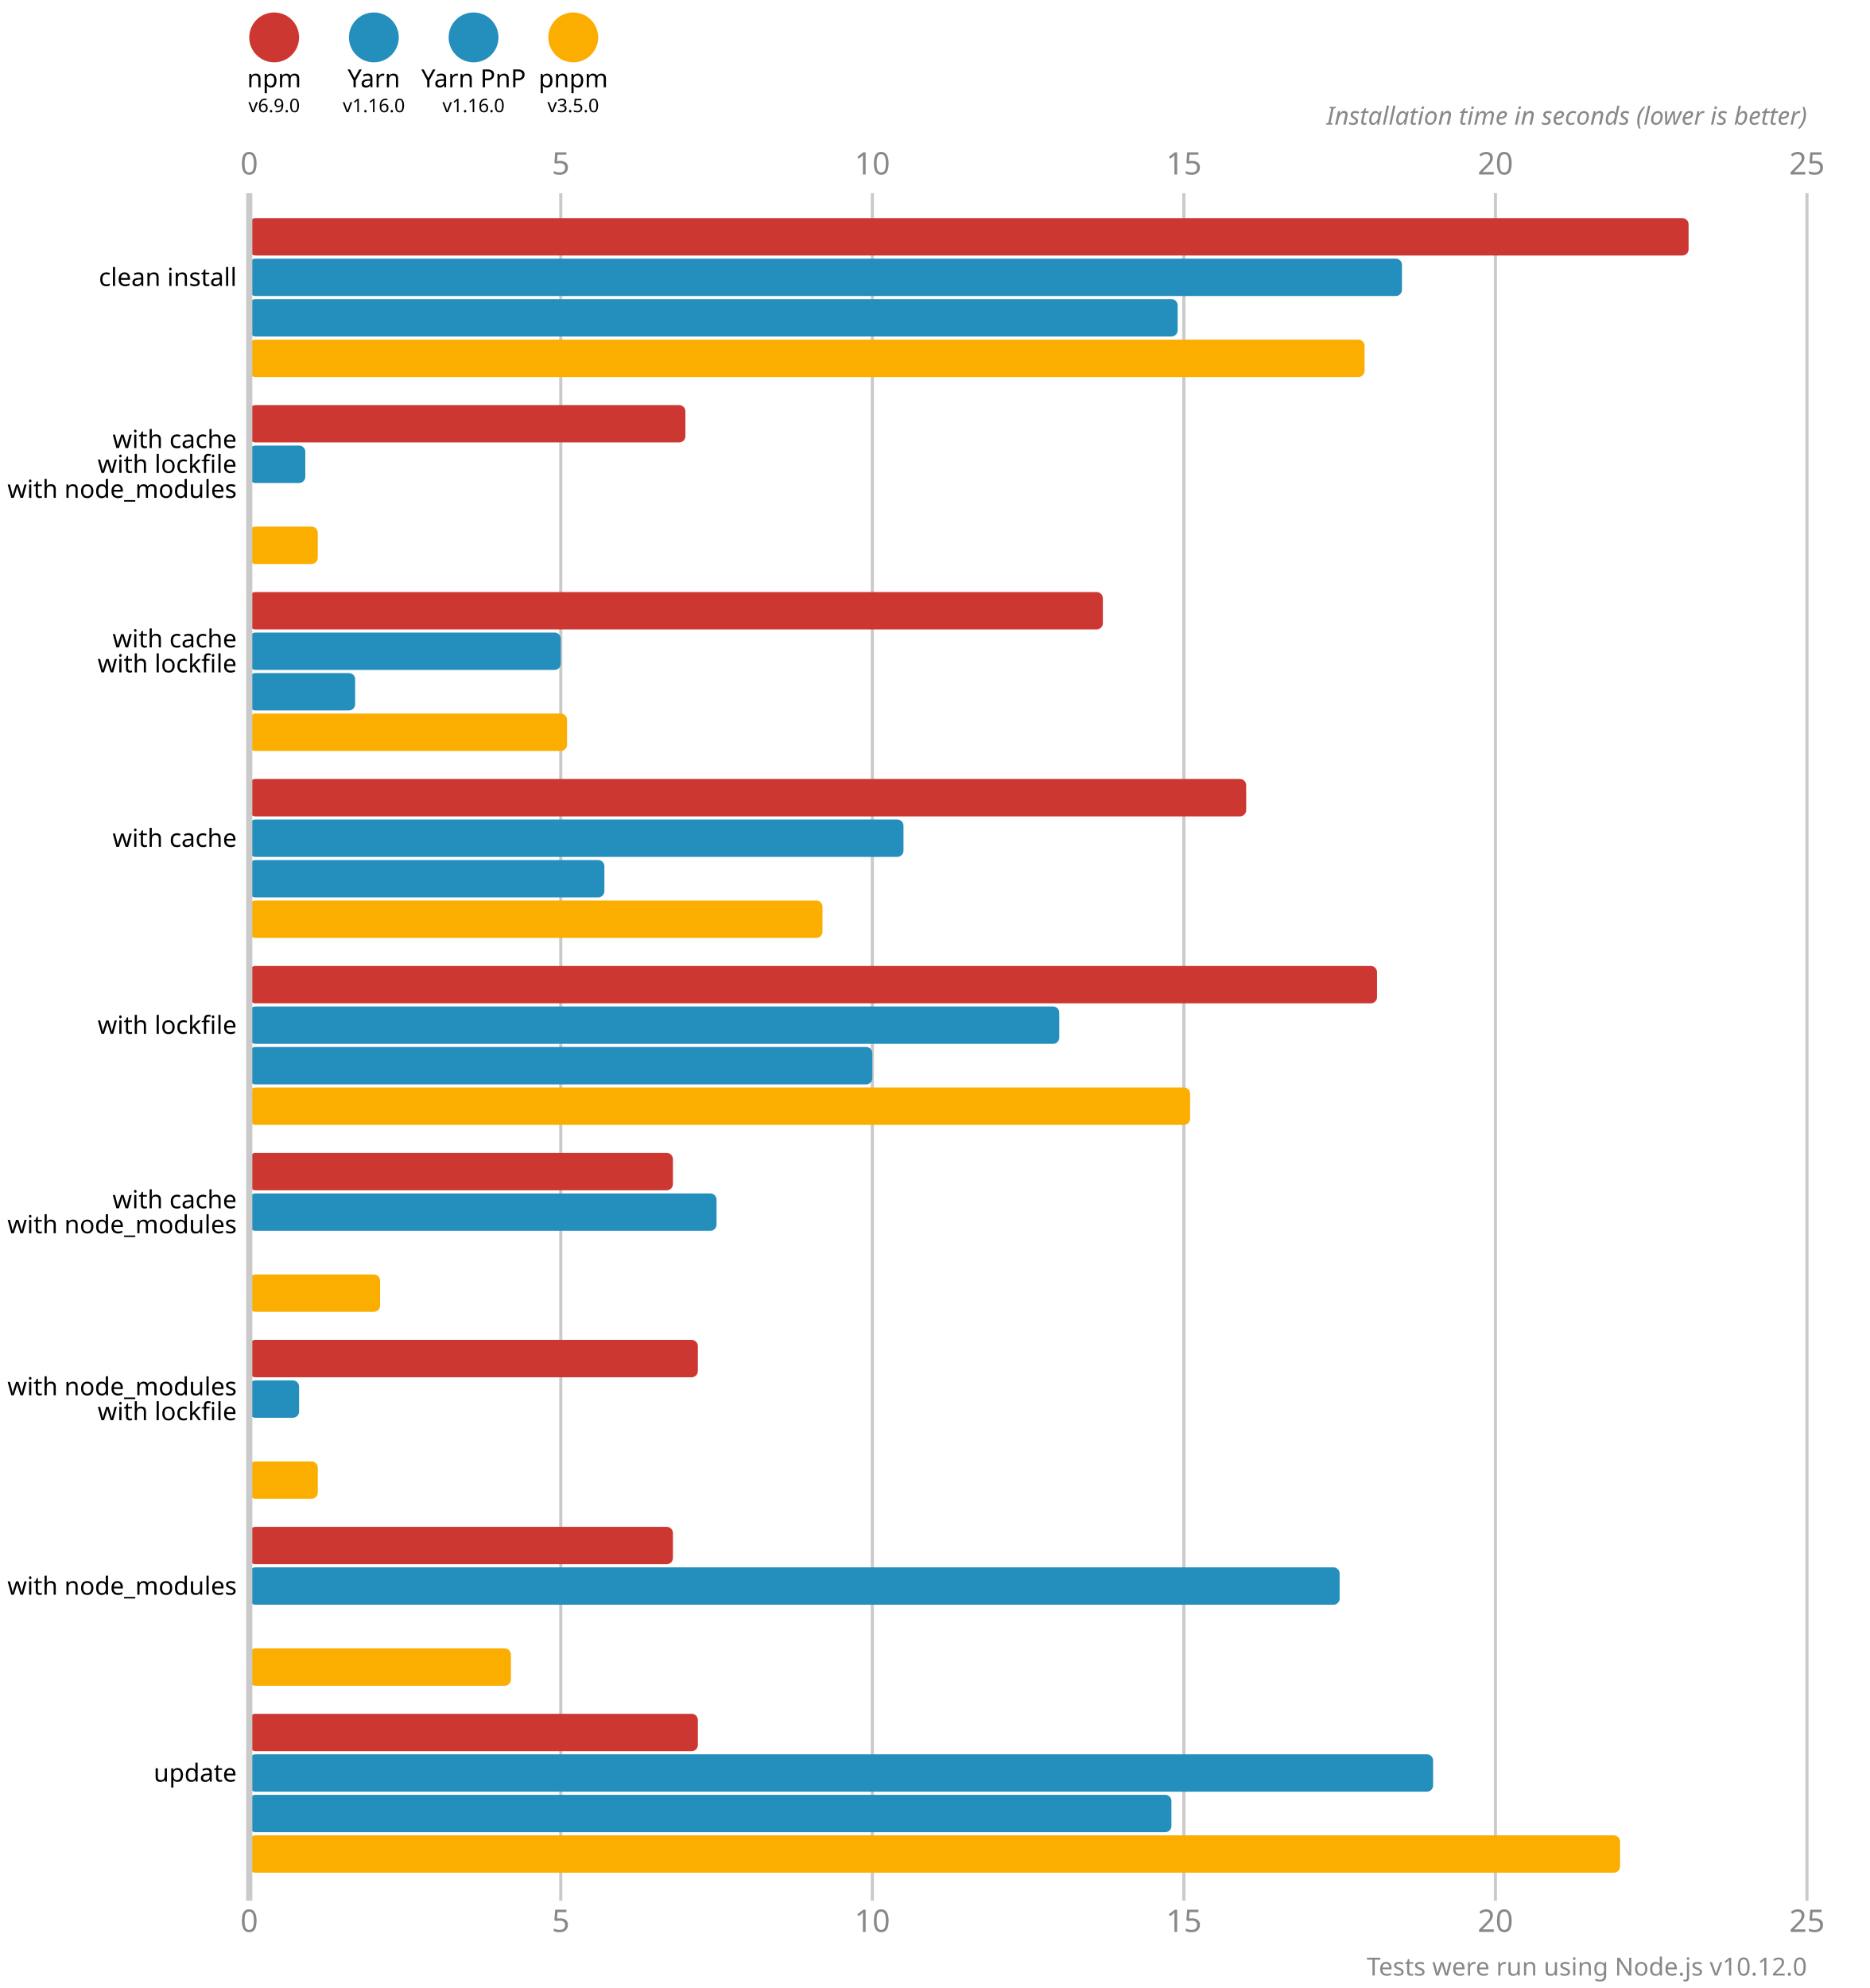
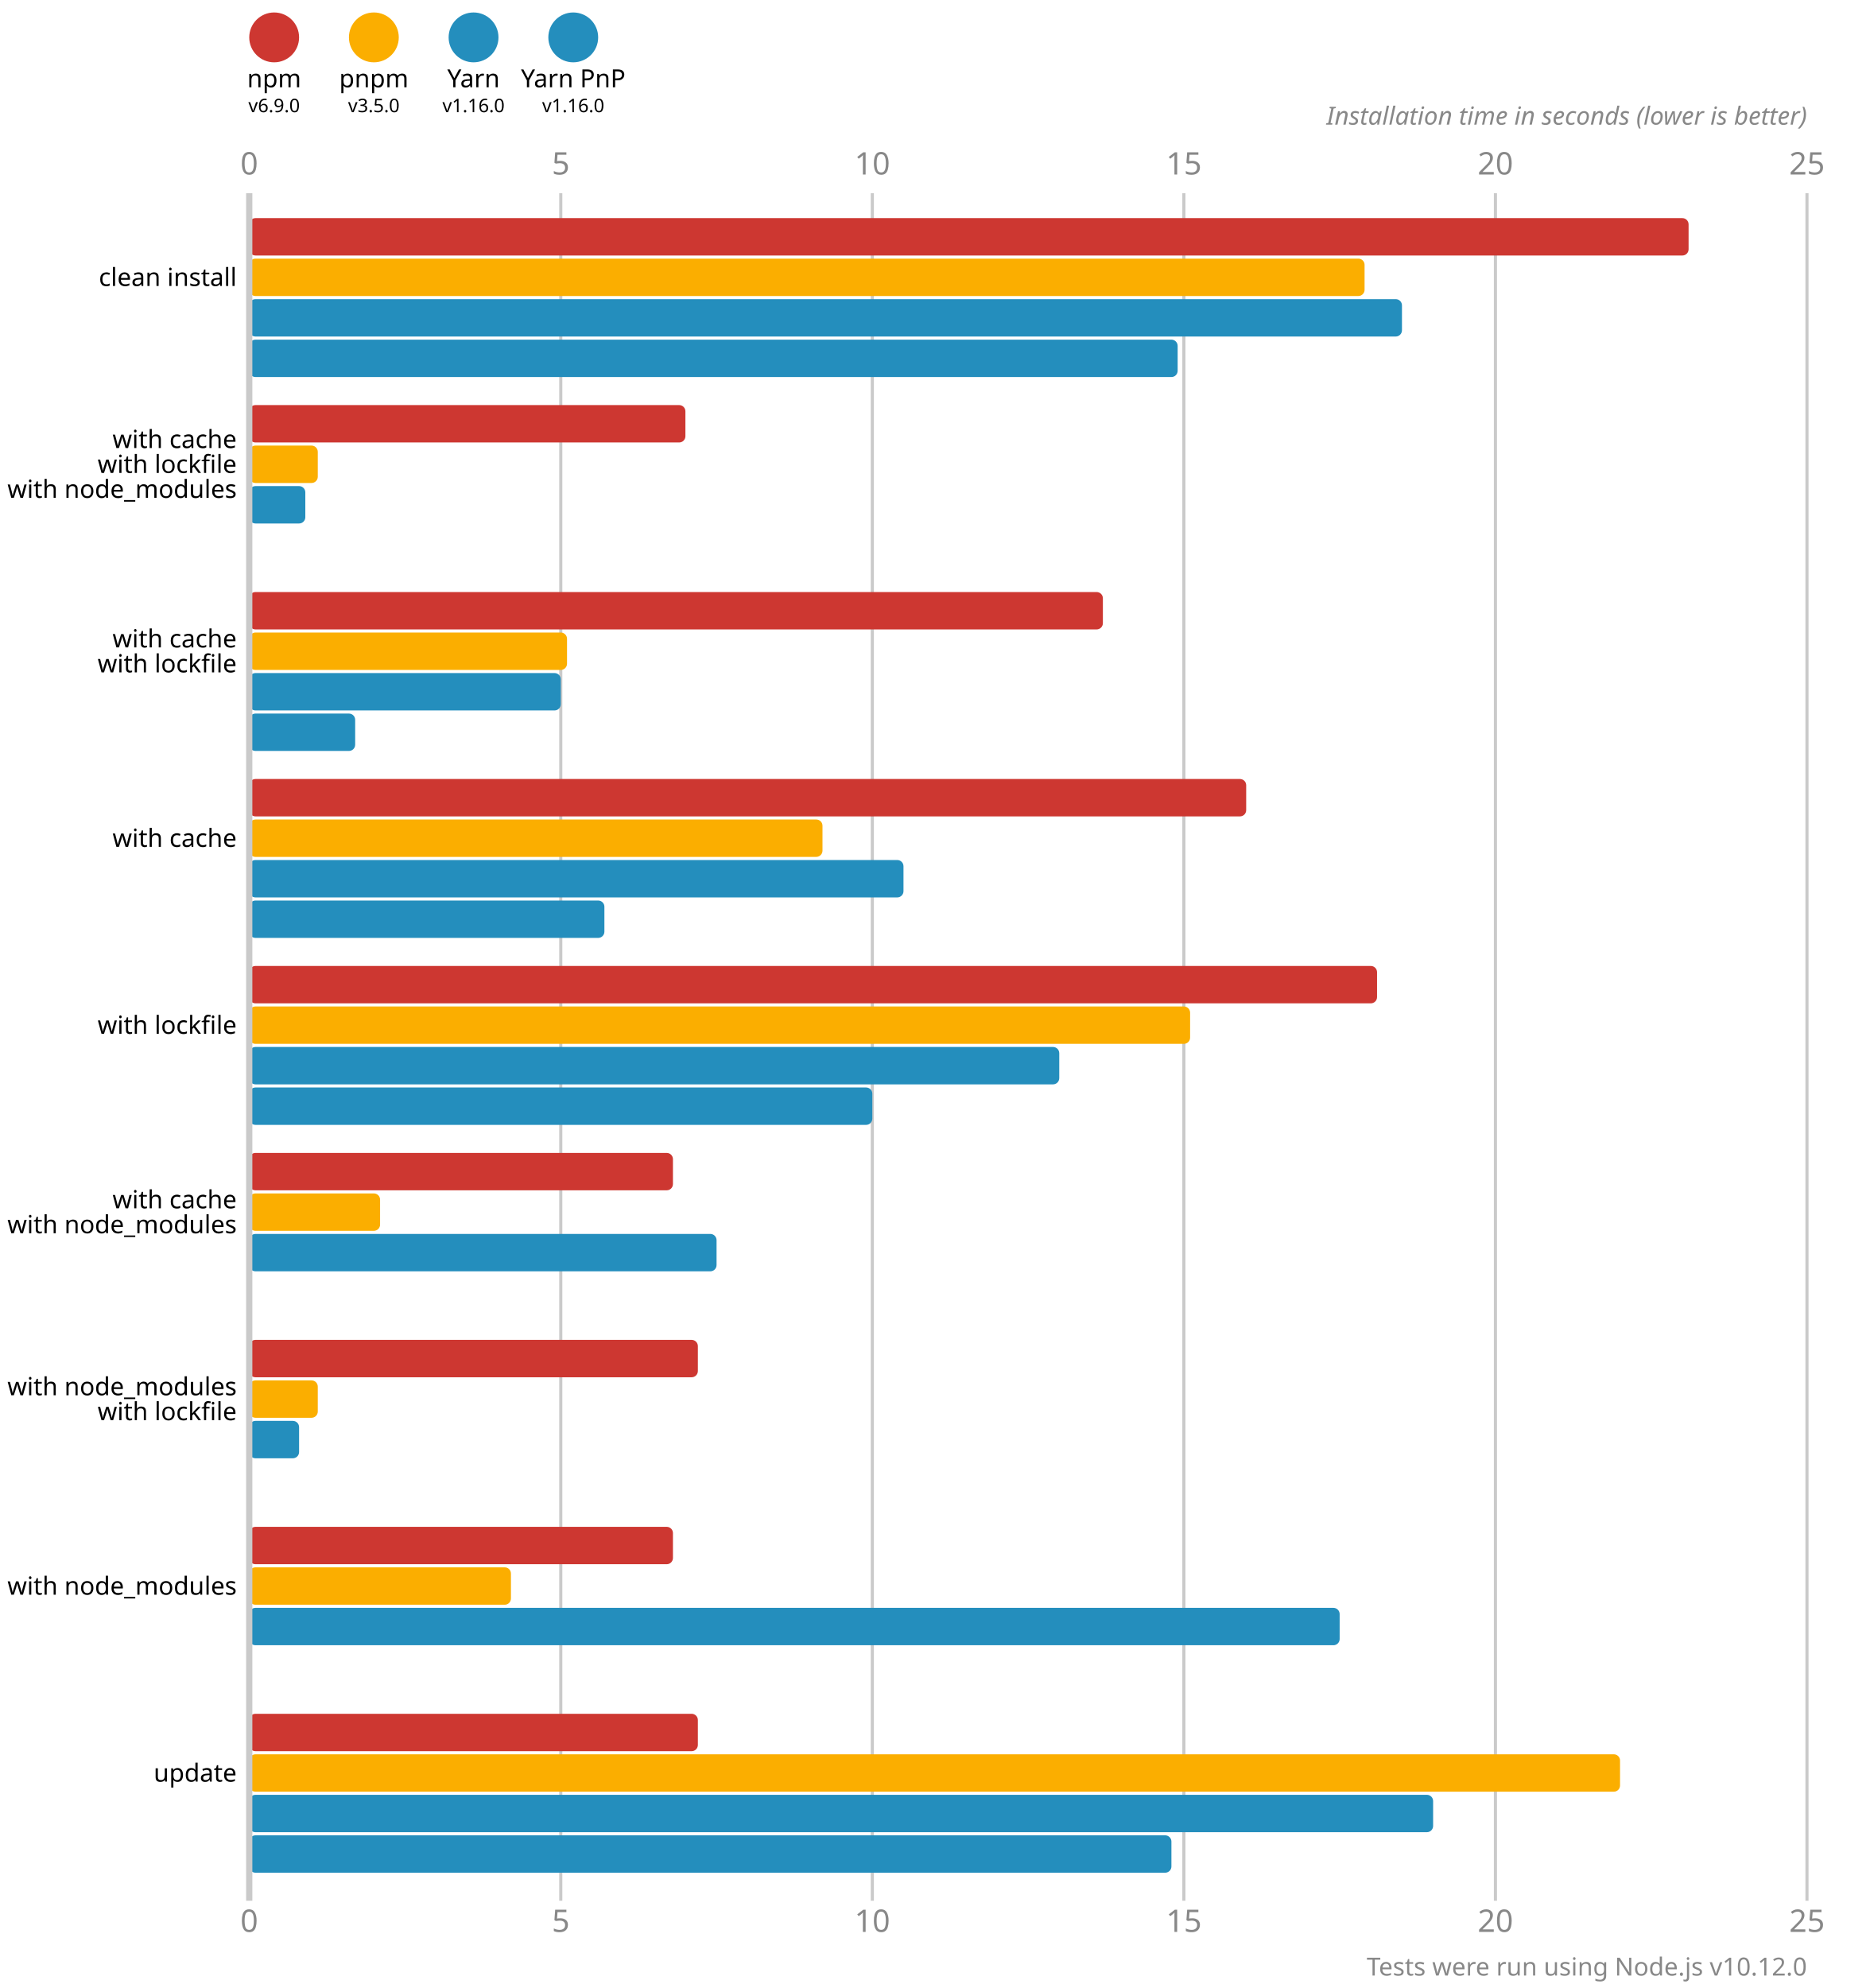
<svg xmlns="http://www.w3.org/2000/svg" version="1.1" viewBox="0 0 300 319">
  <style>
    .font { font-family: sans-serif; }
    .s3 { font-size: 3px; }
    .s4 { font-size: 4px; }
    .s5 { font-size: 5px; }
    .line { stroke: #cacaca; }
    .width { stroke-width: 0.5; }
    .text { fill: #888; }
  </style>
  <circle cx="44" cy="6" r="4" fill="#cd3731" />
  <text x="44" y="14" class="font s4" text-anchor="middle">npm</text>
  <text x="44" y="18" class="font s3" text-anchor="middle">v6.9.0</text>
-   <circle cx="60" cy="6" r="4" fill="#248ebd" />
-   <text x="60" y="14" class="font s4" text-anchor="middle">Yarn</text>
-   <text x="60" y="18" class="font s3" text-anchor="middle">v1.16.0</text>
+   <circle cx="60" cy="6" r="4" fill="#fbae00" />
+   <text x="60" y="14" class="font s4" text-anchor="middle">pnpm</text>
+   <text x="60" y="18" class="font s3" text-anchor="middle">v3.5.0</text>
  <circle cx="76" cy="6" r="4" fill="#248ebd" />
-   <text x="76" y="14" class="font s4" text-anchor="middle">Yarn PnP</text>
+   <text x="76" y="14" class="font s4" text-anchor="middle">Yarn</text>
  <text x="76" y="18" class="font s3" text-anchor="middle">v1.16.0</text>
-   <circle cx="92" cy="6" r="4" fill="#fbae00" />
-   <text x="92" y="14" class="font s4" text-anchor="middle">pnpm</text>
-   <text x="92" y="18" class="font s3" text-anchor="middle">v3.5.0</text>
+   <circle cx="92" cy="6" r="4" fill="#248ebd" />
+   <text x="92" y="14" class="font s4" text-anchor="middle">Yarn PnP</text>
+   <text x="92" y="18" class="font s3" text-anchor="middle">v1.16.0</text>
  <text x="40" y="28" class="font s5 text" text-anchor="middle">0</text>
  <text x="40" y="310" class="font s5 text" text-anchor="middle">0</text>
  <line x1="90" y1="31" x2="90" y2="305" class="line width" />
  <text x="90" y="28" class="font s5 text" text-anchor="middle">5</text>
  <text x="90" y="310" class="font s5 text" text-anchor="middle">5</text>
  <line x1="140" y1="31" x2="140" y2="305" class="line width" />
  <text x="140" y="28" class="font s5 text" text-anchor="middle">10</text>
  <text x="140" y="310" class="font s5 text" text-anchor="middle">10</text>
  <line x1="190" y1="31" x2="190" y2="305" class="line width" />
  <text x="190" y="28" class="font s5 text" text-anchor="middle">15</text>
  <text x="190" y="310" class="font s5 text" text-anchor="middle">15</text>
  <line x1="240" y1="31" x2="240" y2="305" class="line width" />
  <text x="240" y="28" class="font s5 text" text-anchor="middle">20</text>
  <text x="240" y="310" class="font s5 text" text-anchor="middle">20</text>
  <line x1="290" y1="31" x2="290" y2="305" class="line width" />
  <text x="290" y="28" class="font s5 text" text-anchor="middle">25</text>
  <text x="290" y="310" class="font s5 text" text-anchor="middle">25</text>
  <text x="290" y="20" class="font s4 text" font-style="italic" text-anchor="end">Installation time in seconds (lower is better)</text>
  <rect x="40" y="35" width="231" height="6" fill="#cd3731" rx="1" ry="1" />
-   <rect x="40" y="41.5" width="185" height="6" fill="#248ebd" rx="1" ry="1" />
-   <rect x="40" y="48" width="149" height="6" fill="#248ebd" rx="1" ry="1" />
-   <rect x="40" y="54.5" width="179" height="6" fill="#fbae00" rx="1" ry="1" />
+   <rect x="40" y="41.5" width="179" height="6" fill="#fbae00" rx="1" ry="1" />
+   <rect x="40" y="48" width="185" height="6" fill="#248ebd" rx="1" ry="1" />
+   <rect x="40" y="54.5" width="149" height="6" fill="#248ebd" rx="1" ry="1" />
  <rect x="40" y="65" width="70" height="6" fill="#cd3731" rx="1" ry="1" />
-   <rect x="40" y="71.5" width="9" height="6" fill="#248ebd" rx="1" ry="1" />
-   <rect x="40" y="78" width="0" height="6" fill="#248ebd" rx="1" ry="1" />
-   <rect x="40" y="84.5" width="11" height="6" fill="#fbae00" rx="1" ry="1" />
+   <rect x="40" y="71.5" width="11" height="6" fill="#fbae00" rx="1" ry="1" />
+   <rect x="40" y="78" width="9" height="6" fill="#248ebd" rx="1" ry="1" />
+   <rect x="40" y="84.5" width="0" height="6" fill="#248ebd" rx="1" ry="1" />
  <rect x="40" y="95" width="137" height="6" fill="#cd3731" rx="1" ry="1" />
-   <rect x="40" y="101.5" width="50" height="6" fill="#248ebd" rx="1" ry="1" />
-   <rect x="40" y="108" width="17" height="6" fill="#248ebd" rx="1" ry="1" />
-   <rect x="40" y="114.5" width="51" height="6" fill="#fbae00" rx="1" ry="1" />
+   <rect x="40" y="101.5" width="51" height="6" fill="#fbae00" rx="1" ry="1" />
+   <rect x="40" y="108" width="50" height="6" fill="#248ebd" rx="1" ry="1" />
+   <rect x="40" y="114.5" width="17" height="6" fill="#248ebd" rx="1" ry="1" />
  <rect x="40" y="125" width="160" height="6" fill="#cd3731" rx="1" ry="1" />
-   <rect x="40" y="131.5" width="105" height="6" fill="#248ebd" rx="1" ry="1" />
-   <rect x="40" y="138" width="57" height="6" fill="#248ebd" rx="1" ry="1" />
-   <rect x="40" y="144.5" width="92" height="6" fill="#fbae00" rx="1" ry="1" />
+   <rect x="40" y="131.5" width="92" height="6" fill="#fbae00" rx="1" ry="1" />
+   <rect x="40" y="138" width="105" height="6" fill="#248ebd" rx="1" ry="1" />
+   <rect x="40" y="144.5" width="57" height="6" fill="#248ebd" rx="1" ry="1" />
  <rect x="40" y="155" width="181" height="6" fill="#cd3731" rx="1" ry="1" />
-   <rect x="40" y="161.5" width="130" height="6" fill="#248ebd" rx="1" ry="1" />
-   <rect x="40" y="168" width="100" height="6" fill="#248ebd" rx="1" ry="1" />
-   <rect x="40" y="174.5" width="151" height="6" fill="#fbae00" rx="1" ry="1" />
+   <rect x="40" y="161.5" width="151" height="6" fill="#fbae00" rx="1" ry="1" />
+   <rect x="40" y="168" width="130" height="6" fill="#248ebd" rx="1" ry="1" />
+   <rect x="40" y="174.5" width="100" height="6" fill="#248ebd" rx="1" ry="1" />
  <rect x="40" y="185" width="68" height="6" fill="#cd3731" rx="1" ry="1" />
-   <rect x="40" y="191.5" width="75" height="6" fill="#248ebd" rx="1" ry="1" />
-   <rect x="40" y="198" width="0" height="6" fill="#248ebd" rx="1" ry="1" />
-   <rect x="40" y="204.5" width="21" height="6" fill="#fbae00" rx="1" ry="1" />
+   <rect x="40" y="191.5" width="21" height="6" fill="#fbae00" rx="1" ry="1" />
+   <rect x="40" y="198" width="75" height="6" fill="#248ebd" rx="1" ry="1" />
+   <rect x="40" y="204.5" width="0" height="6" fill="#248ebd" rx="1" ry="1" />
  <rect x="40" y="215" width="72" height="6" fill="#cd3731" rx="1" ry="1" />
-   <rect x="40" y="221.5" width="8" height="6" fill="#248ebd" rx="1" ry="1" />
-   <rect x="40" y="228" width="0" height="6" fill="#248ebd" rx="1" ry="1" />
-   <rect x="40" y="234.5" width="11" height="6" fill="#fbae00" rx="1" ry="1" />
+   <rect x="40" y="221.5" width="11" height="6" fill="#fbae00" rx="1" ry="1" />
+   <rect x="40" y="228" width="8" height="6" fill="#248ebd" rx="1" ry="1" />
+   <rect x="40" y="234.5" width="0" height="6" fill="#248ebd" rx="1" ry="1" />
  <rect x="40" y="245" width="68" height="6" fill="#cd3731" rx="1" ry="1" />
-   <rect x="40" y="251.5" width="175" height="6" fill="#248ebd" rx="1" ry="1" />
-   <rect x="40" y="258" width="0" height="6" fill="#248ebd" rx="1" ry="1" />
-   <rect x="40" y="264.5" width="42" height="6" fill="#fbae00" rx="1" ry="1" />
+   <rect x="40" y="251.5" width="42" height="6" fill="#fbae00" rx="1" ry="1" />
+   <rect x="40" y="258" width="175" height="6" fill="#248ebd" rx="1" ry="1" />
+   <rect x="40" y="264.5" width="0" height="6" fill="#248ebd" rx="1" ry="1" />
  <rect x="40" y="275" width="72" height="6" fill="#cd3731" rx="1" ry="1" />
-   <rect x="40" y="281.5" width="190" height="6" fill="#248ebd" rx="1" ry="1" />
-   <rect x="40" y="288" width="148" height="6" fill="#248ebd" rx="1" ry="1" />
-   <rect x="40" y="294.5" width="220" height="6" fill="#fbae00" rx="1" ry="1" />
+   <rect x="40" y="281.5" width="220" height="6" fill="#fbae00" rx="1" ry="1" />
+   <rect x="40" y="288" width="190" height="6" fill="#248ebd" rx="1" ry="1" />
+   <rect x="40" y="294.5" width="148" height="6" fill="#248ebd" rx="1" ry="1" />
  <line x1="40" y1="31" x2="40" y2="305" class="line" />
  <text x="38" y="44.5" class="font s4" dominant-baseline="middle" text-anchor="end">clean install</text>
  <text x="38" y="70.5" class="font s4" dominant-baseline="middle" text-anchor="end">with cache</text>
  <text x="38" y="74.5" class="font s4" dominant-baseline="middle" text-anchor="end">with lockfile</text>
  <text x="38" y="78.5" class="font s4" dominant-baseline="middle" text-anchor="end">with node_modules</text>
  <text x="38" y="102.5" class="font s4" dominant-baseline="middle" text-anchor="end">with cache</text>
  <text x="38" y="106.5" class="font s4" dominant-baseline="middle" text-anchor="end">with lockfile</text>
  <text x="38" y="134.5" class="font s4" dominant-baseline="middle" text-anchor="end">with cache</text>
  <text x="38" y="164.5" class="font s4" dominant-baseline="middle" text-anchor="end">with lockfile</text>
  <text x="38" y="192.5" class="font s4" dominant-baseline="middle" text-anchor="end">with cache</text>
  <text x="38" y="196.5" class="font s4" dominant-baseline="middle" text-anchor="end">with node_modules</text>
  <text x="38" y="222.5" class="font s4" dominant-baseline="middle" text-anchor="end">with node_modules</text>
  <text x="38" y="226.5" class="font s4" dominant-baseline="middle" text-anchor="end">with lockfile</text>
  <text x="38" y="254.5" class="font s4" dominant-baseline="middle" text-anchor="end">with node_modules</text>
  <text x="38" y="284.5" class="font s4" dominant-baseline="middle" text-anchor="end">update</text>
  <text x="290" y="317" class="font s4 text" text-anchor="end">Tests were run using Node.js v10.12.0</text>
</svg>
